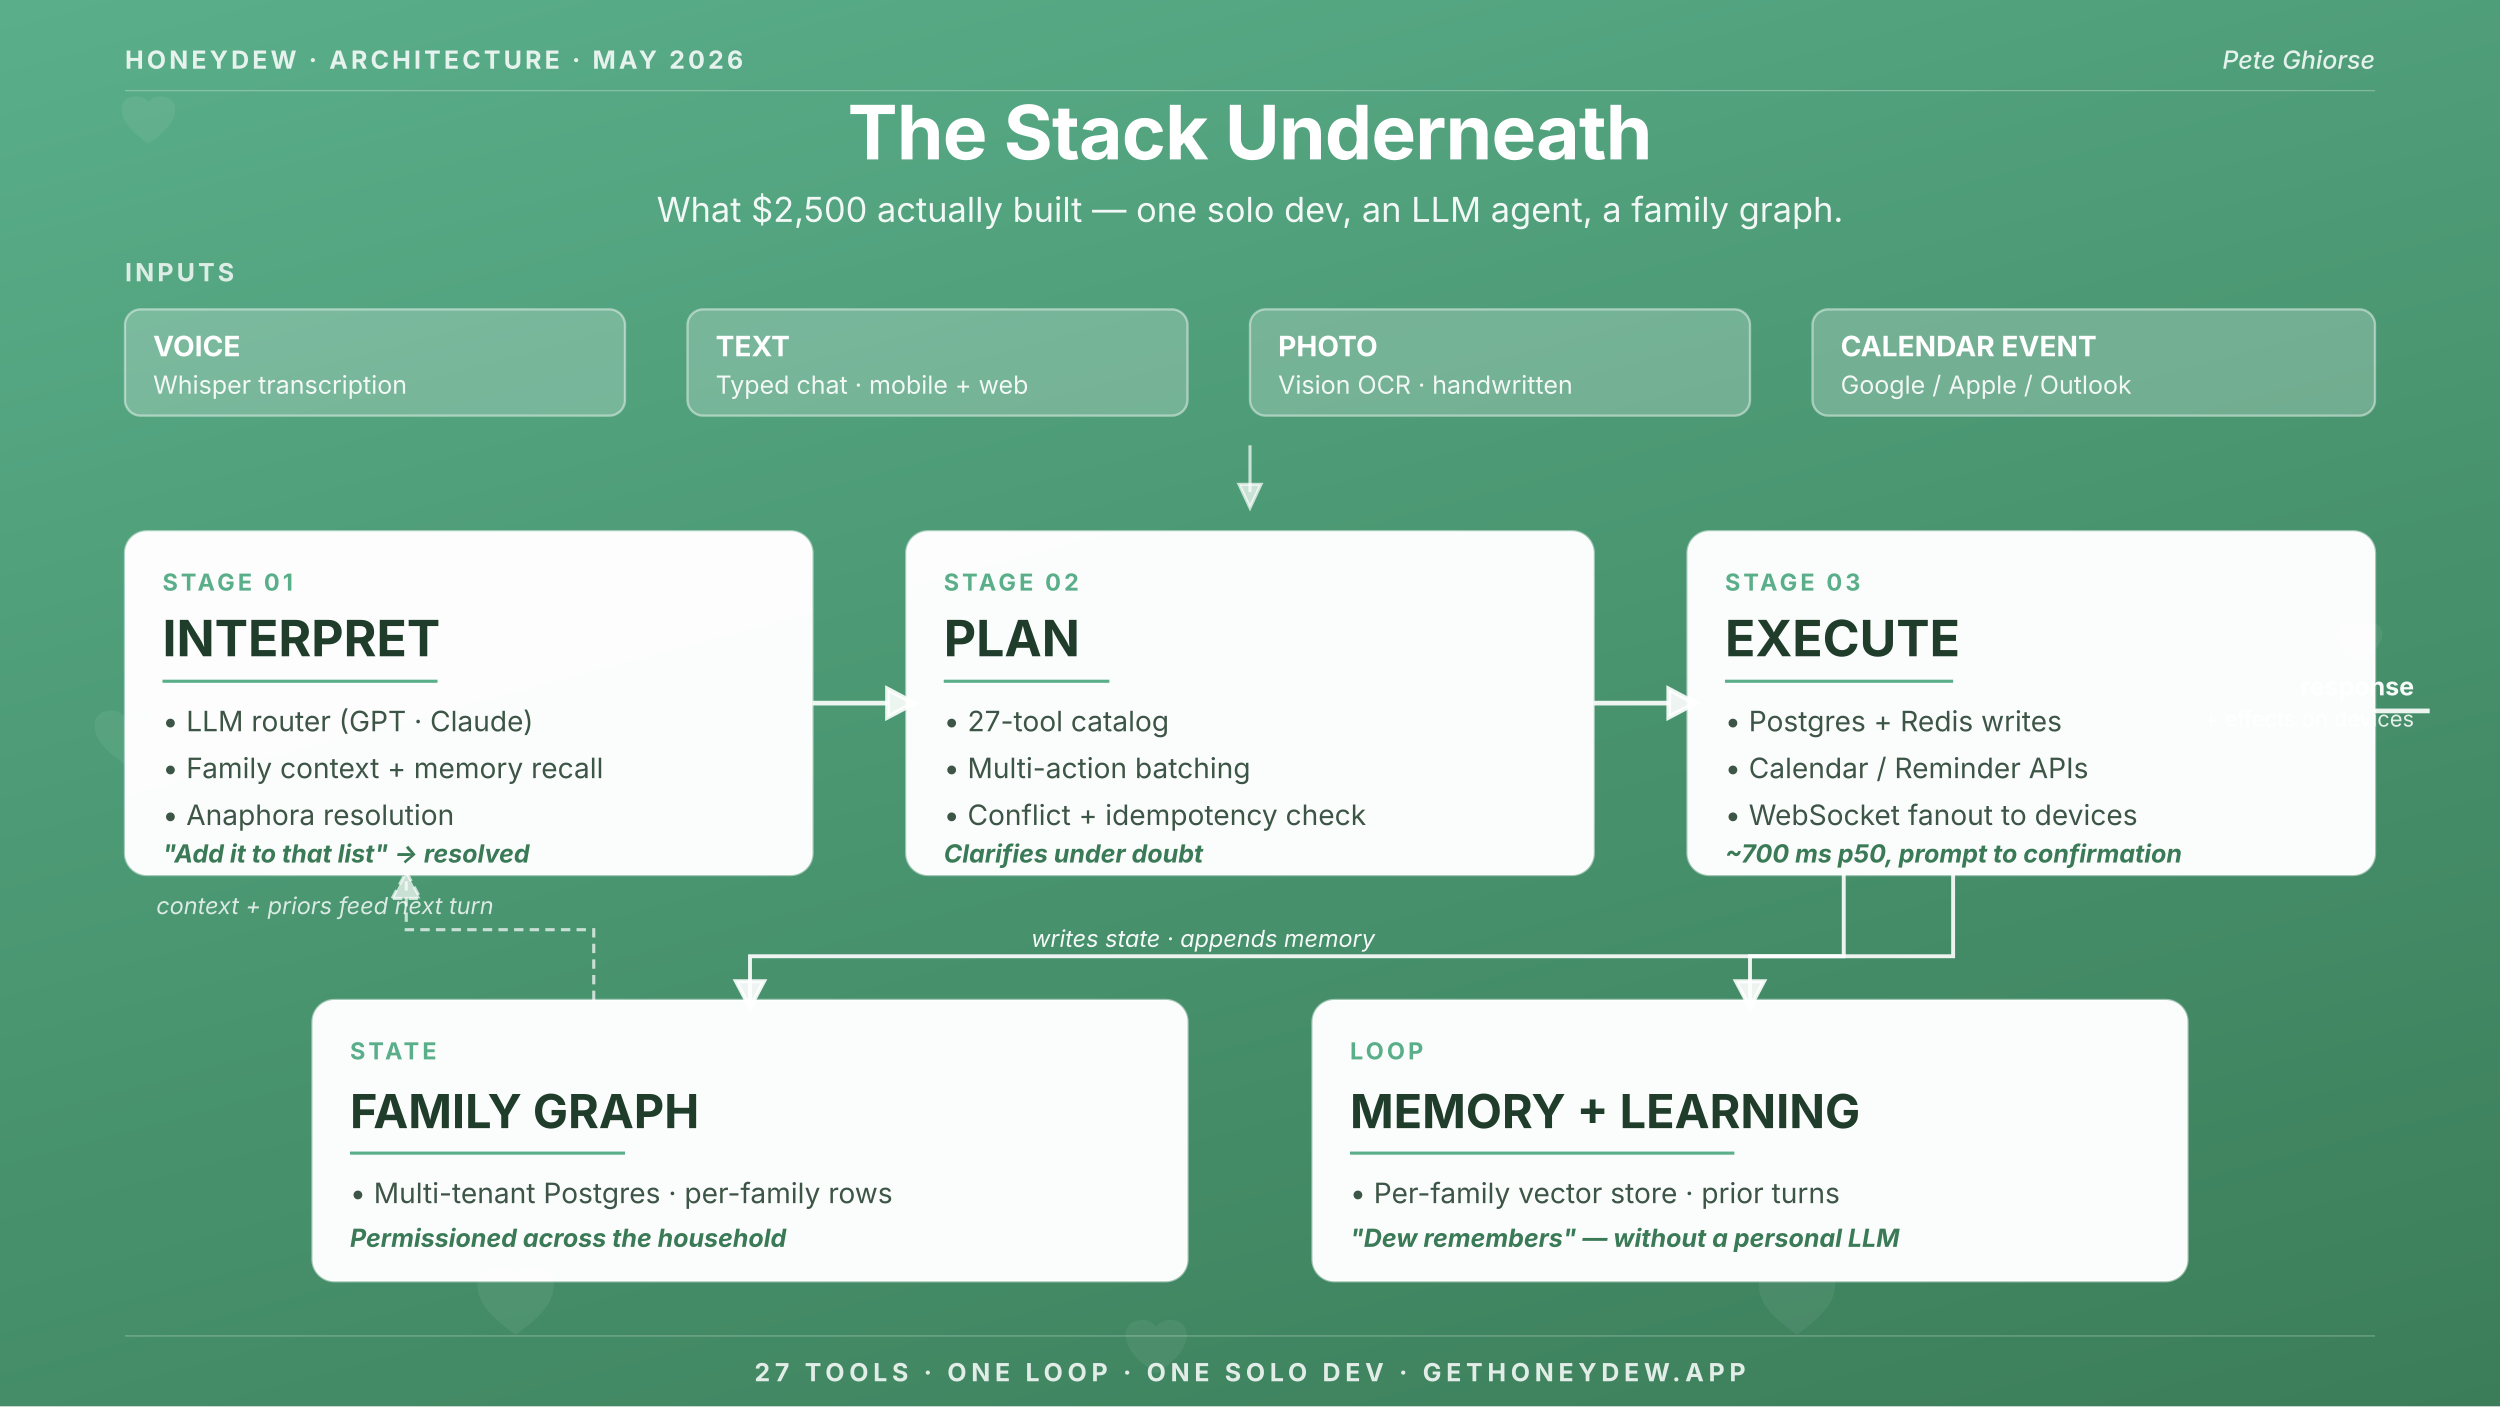
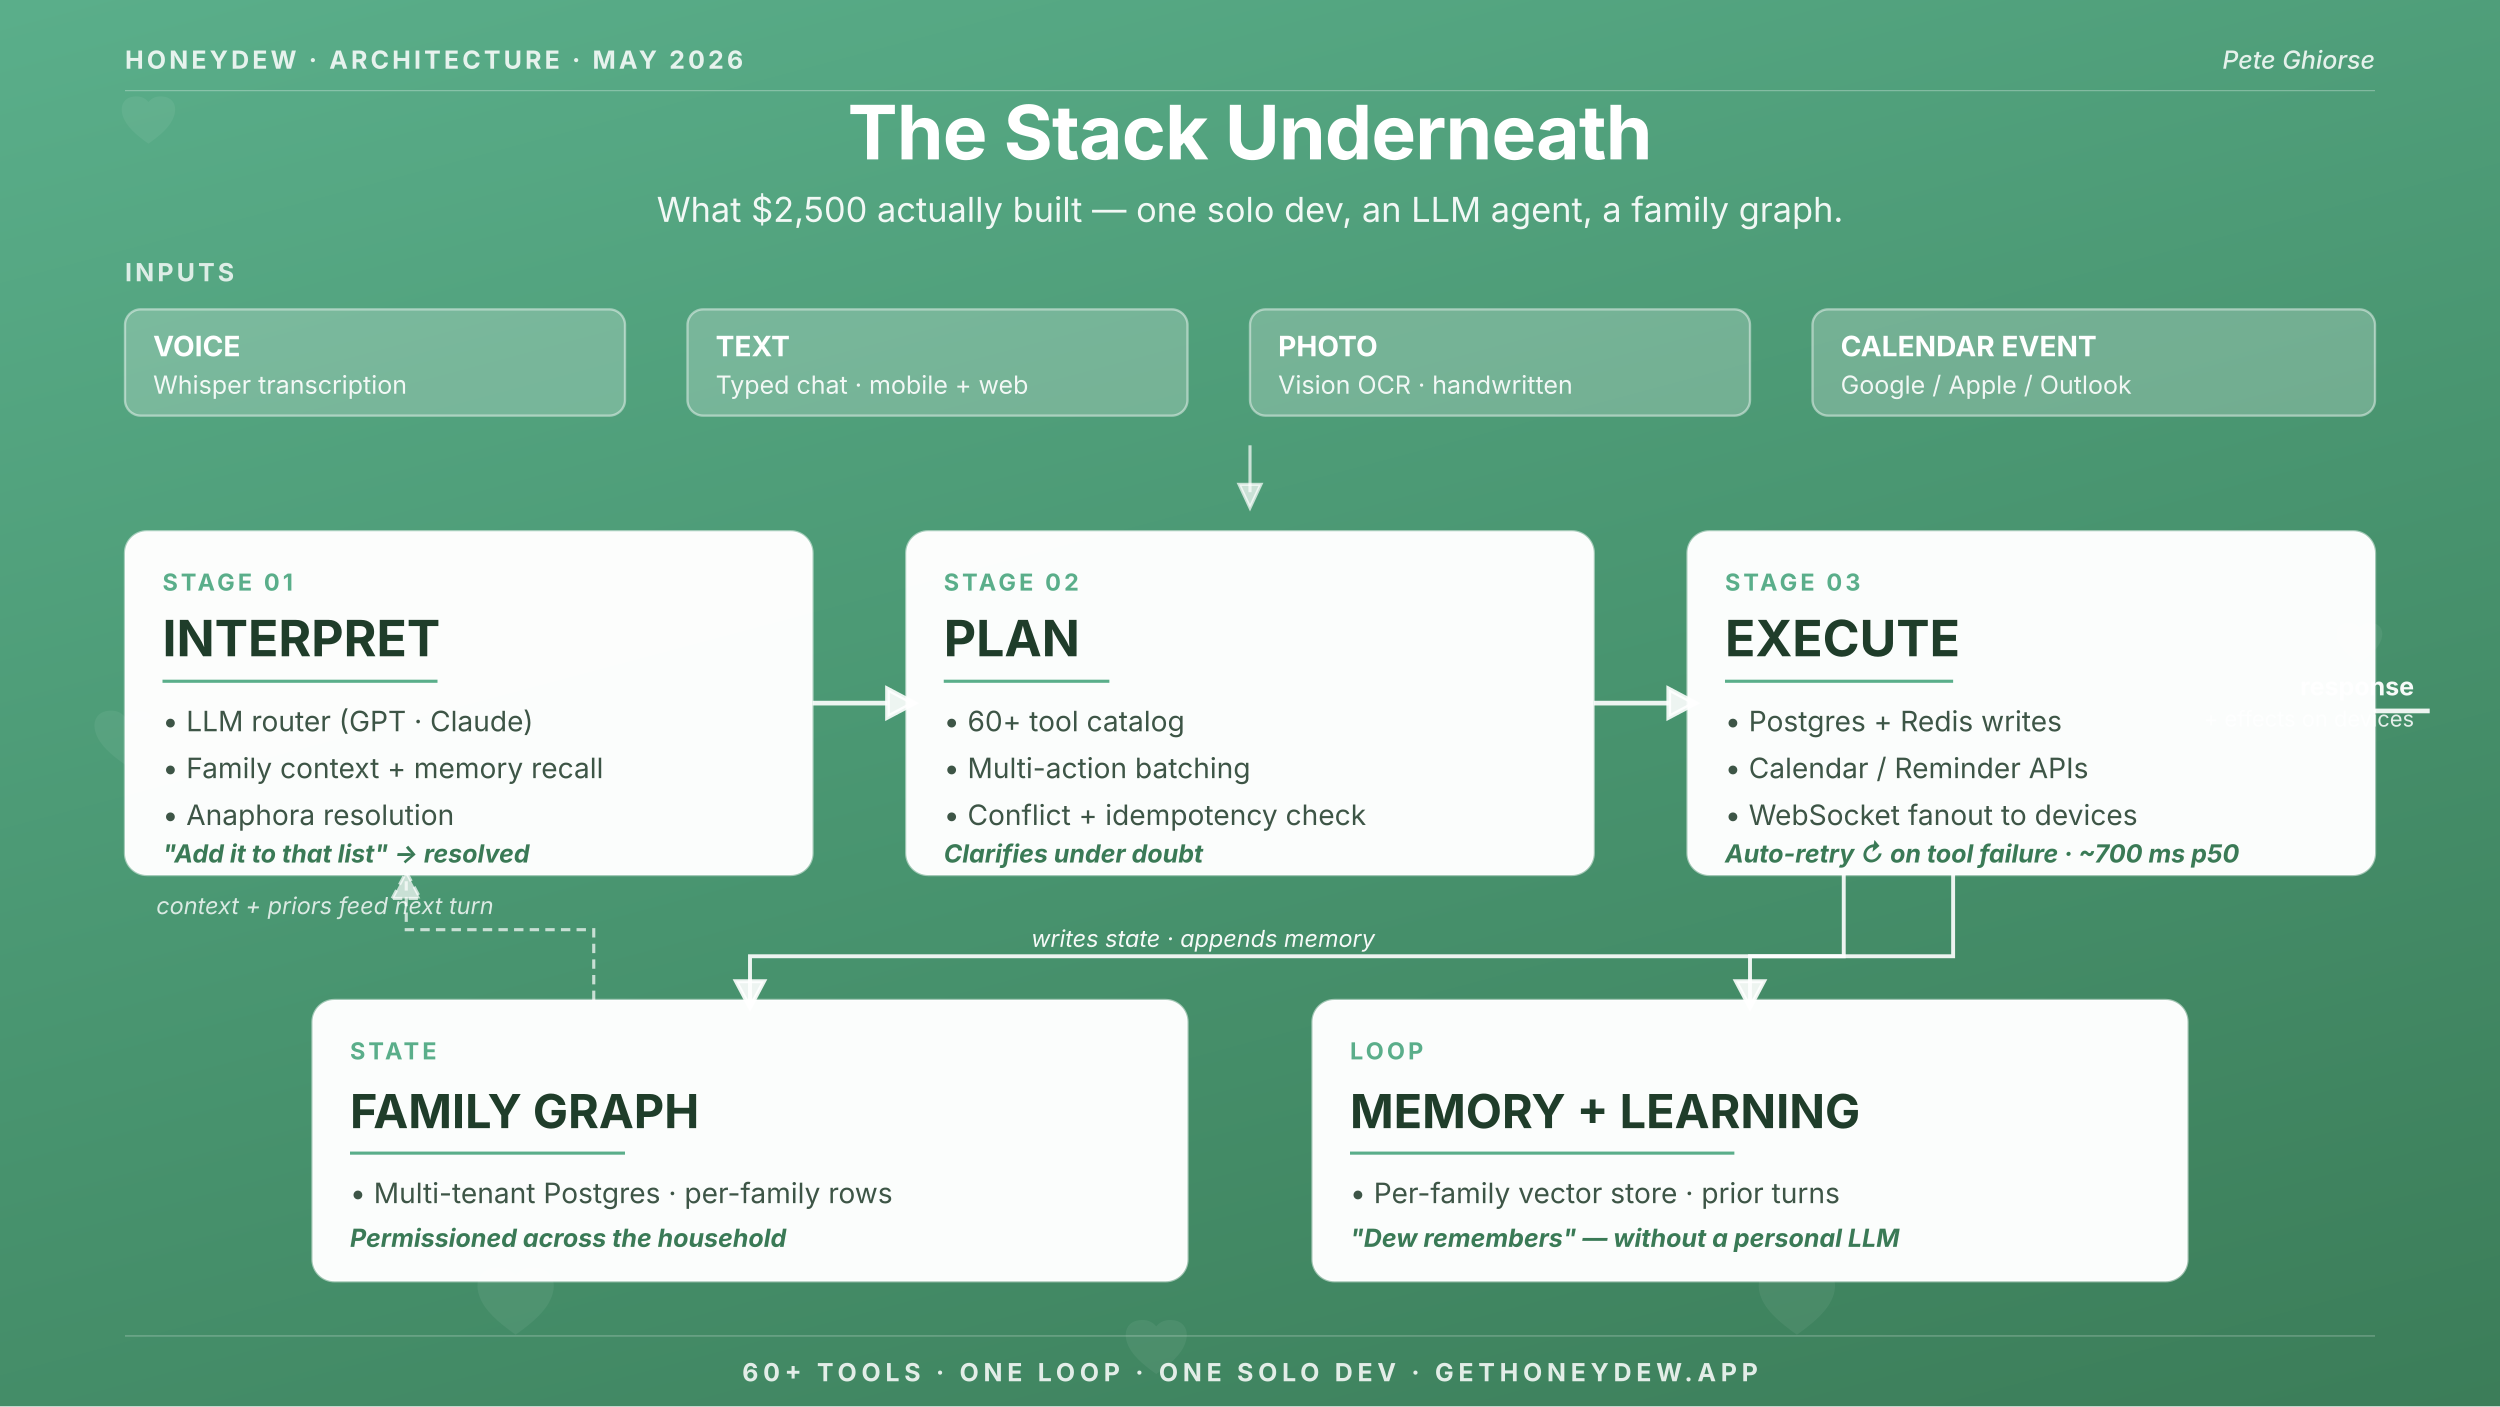
<svg xmlns="http://www.w3.org/2000/svg" viewBox="0 0 1600 900" font-family="-apple-system, BlinkMacSystemFont, 'Inter', 'Helvetica Neue', sans-serif">
  <defs>
    <linearGradient id="bgGrad" x1="0%" y1="0%" x2="100%" y2="100%" gradientTransform="rotate(20)">
      <stop offset="0%" stop-color="#5AAE8A" />
      <stop offset="50%" stop-color="#48946F" />
      <stop offset="100%" stop-color="#3A7A56" />
    </linearGradient>
    <symbol id="hdHeart" viewBox="0 0 512 512">
      <path d="M256 380 C 200 340, 152 300, 136 250 C 120 200, 144 165, 184 160 C 216 155, 240 165, 256 185 C 272 165, 296 155, 328 160 C 368 165, 392 200, 376 250 C 360 300, 312 340, 256 380 Z" fill="currentColor" />
    </symbol>
  </defs>
  <rect width="1600" height="900" fill="url(#bgGrad)" />
  <g color="rgba(255,255,255,0.06)">
    <use href="#hdHeart" x="60" y="40" width="70" height="70" />
    <use href="#hdHeart" x="280" y="780" width="100" height="100" />
    <use href="#hdHeart" x="700" y="820" width="80" height="80" />
    <use href="#hdHeart" x="1100" y="780" width="100" height="100" />
    <use href="#hdHeart" x="1480" y="380" width="60" height="60" />
    <use href="#hdHeart" x="40" y="430" width="80" height="80" />
  </g>
  <line x1="80" y1="58" x2="1520" y2="58" stroke="rgba(255,255,255,0.3)" stroke-width="0.75" />
  <text x="80" y="44" fill="rgba(255,255,255,0.85)" font-size="16" letter-spacing="2" font-weight="700">HONEYDEW · ARCHITECTURE · MAY 2026</text>
  <text x="1520" y="44" text-anchor="end" fill="rgba(255,255,255,0.85)" font-size="16" font-weight="500" font-style="italic">Pete Ghiorse</text>
  <text x="800" y="102" text-anchor="middle" fill="#FFFFFF" font-size="48" font-weight="700" letter-spacing="-0.5">The Stack Underneath</text>
  <text x="800" y="142" text-anchor="middle" fill="rgba(255,255,255,0.92)" font-size="22" font-weight="400">What $2,500 actually built — one solo dev, an LLM agent, a family graph.</text>
  <g transform="translate(80, 180)">
    <text x="0" y="0" fill="rgba(255,255,255,0.8)" font-size="16" letter-spacing="2" font-weight="700">INPUTS</text>
    <g transform="translate(0, 18)">
      <rect width="320" height="68" rx="10" fill="rgba(255,255,255,0.22)" stroke="rgba(255,255,255,0.45)" stroke-width="1.5" />
      <text x="18" y="30" fill="#FFFFFF" font-size="18" font-weight="700">VOICE</text>
      <text x="18" y="54" fill="rgba(255,255,255,0.9)" font-size="16">Whisper transcription</text>
    </g>
    <g transform="translate(360, 18)">
      <rect width="320" height="68" rx="10" fill="rgba(255,255,255,0.22)" stroke="rgba(255,255,255,0.45)" stroke-width="1.5" />
      <text x="18" y="30" fill="#FFFFFF" font-size="18" font-weight="700">TEXT</text>
      <text x="18" y="54" fill="rgba(255,255,255,0.9)" font-size="16">Typed chat · mobile + web</text>
    </g>
    <g transform="translate(720, 18)">
      <rect width="320" height="68" rx="10" fill="rgba(255,255,255,0.22)" stroke="rgba(255,255,255,0.45)" stroke-width="1.5" />
      <text x="18" y="30" fill="#FFFFFF" font-size="18" font-weight="700">PHOTO</text>
      <text x="18" y="54" fill="rgba(255,255,255,0.9)" font-size="16">Vision OCR · handwritten</text>
    </g>
    <g transform="translate(1080, 18)">
      <rect width="360" height="68" rx="10" fill="rgba(255,255,255,0.22)" stroke="rgba(255,255,255,0.45)" stroke-width="1.5" />
      <text x="18" y="30" fill="#FFFFFF" font-size="18" font-weight="700">CALENDAR EVENT</text>
      <text x="18" y="54" fill="rgba(255,255,255,0.9)" font-size="16">Google / Apple / Outlook</text>
    </g>
  </g>
  <g stroke="rgba(255,255,255,0.7)" stroke-width="2" fill="none">
    <line x1="800" y1="285" x2="800" y2="315" />
    <polygon points="793,310 800,325 807,310" fill="rgba(255,255,255,0.7)" />
  </g>
  <g transform="translate(80, 340)">
    <rect width="440" height="220" rx="14" fill="rgba(255,255,255,0.98)" stroke="rgba(255,255,255,0.5)" stroke-width="1.5" />
    <text x="24" y="38" fill="#5AAE8A" font-size="15" letter-spacing="2" font-weight="700">STAGE 01</text>
    <text x="24" y="80" fill="#1F3D2A" font-size="32" font-weight="700">INTERPRET</text>
    <line x1="24" y1="96" x2="200" y2="96" stroke="#5AAE8A" stroke-width="2" />
    <text x="24" y="128" fill="#3D5546" font-size="18">• LLM router (GPT · Claude)</text>
    <text x="24" y="158" fill="#3D5546" font-size="18">• Family context + memory recall</text>
    <text x="24" y="188" fill="#3D5546" font-size="18">• Anaphora resolution</text>
    <text x="24" y="212" fill="#3A7A56" font-size="16" font-weight="700" font-style="italic">"Add it to that list" → resolved</text>
  </g>
  <g stroke="rgba(255,255,255,0.9)" stroke-width="3" fill="none">
    <line x1="520" y1="450" x2="568" y2="450" />
    <polygon points="568,441 585,450 568,459" fill="rgba(255,255,255,0.9)" />
  </g>
  <g transform="translate(580, 340)">
    <rect width="440" height="220" rx="14" fill="rgba(255,255,255,0.98)" stroke="rgba(255,255,255,0.5)" stroke-width="1.5" />
    <text x="24" y="38" fill="#5AAE8A" font-size="15" letter-spacing="2" font-weight="700">STAGE 02</text>
    <text x="24" y="80" fill="#1F3D2A" font-size="32" font-weight="700">PLAN</text>
    <line x1="24" y1="96" x2="130" y2="96" stroke="#5AAE8A" stroke-width="2" />
-     <text x="24" y="128" fill="#3D5546" font-size="18">• 27-tool catalog</text>
+     <text x="24" y="128" fill="#3D5546" font-size="18">• 60+ tool catalog</text>
    <text x="24" y="158" fill="#3D5546" font-size="18">• Multi-action batching</text>
    <text x="24" y="188" fill="#3D5546" font-size="18">• Conflict + idempotency check</text>
    <text x="24" y="212" fill="#3A7A56" font-size="16" font-weight="700" font-style="italic">Clarifies under doubt</text>
  </g>
  <g stroke="rgba(255,255,255,0.9)" stroke-width="3" fill="none">
    <line x1="1020" y1="450" x2="1068" y2="450" />
    <polygon points="1068,441 1085,450 1068,459" fill="rgba(255,255,255,0.9)" />
  </g>
  <g transform="translate(1080, 340)">
    <rect width="440" height="220" rx="14" fill="rgba(255,255,255,0.98)" stroke="rgba(255,255,255,0.5)" stroke-width="1.5" />
    <text x="24" y="38" fill="#5AAE8A" font-size="15" letter-spacing="2" font-weight="700">STAGE 03</text>
    <text x="24" y="80" fill="#1F3D2A" font-size="32" font-weight="700">EXECUTE</text>
    <line x1="24" y1="96" x2="170" y2="96" stroke="#5AAE8A" stroke-width="2" />
    <text x="24" y="128" fill="#3D5546" font-size="18">• Postgres + Redis writes</text>
    <text x="24" y="158" fill="#3D5546" font-size="18">• Calendar / Reminder APIs</text>
    <text x="24" y="188" fill="#3D5546" font-size="18">• WebSocket fanout to devices</text>
-     <text x="24" y="212" fill="#3A7A56" font-size="16" font-weight="700" font-style="italic">~700 ms p50, prompt to confirmation</text>
+     <text x="24" y="212" fill="#3A7A56" font-size="16" font-weight="700" font-style="italic">Auto-retry ↻ on tool failure · ~700 ms p50</text>
  </g>
  <g stroke="rgba(255,255,255,0.9)" stroke-width="2.5" fill="none">
    <path d="M 1180 560 L 1180 612 L 480 612 L 480 640" />
    <polygon points="471,628 480,645 489,628" fill="rgba(255,255,255,0.9)" />
  </g>
  <text x="660" y="606" fill="rgba(255,255,255,0.95)" font-size="15" font-style="italic">writes state · appends memory</text>
  <g stroke="rgba(255,255,255,0.9)" stroke-width="2.5" fill="none">
    <path d="M 1250 560 L 1250 612 L 1120 612 L 1120 640" />
    <polygon points="1111,628 1120,645 1129,628" fill="rgba(255,255,255,0.9)" />
  </g>
  <g stroke="rgba(255,255,255,0.7)" stroke-width="2" fill="none" stroke-dasharray="6,4">
    <path d="M 380 640 L 380 595 L 260 595 L 260 560" />
    <polygon points="251,575 260,558 269,575" fill="rgba(255,255,255,0.7)" />
  </g>
  <text x="100" y="585" fill="rgba(255,255,255,0.8)" font-size="15" font-style="italic">context + priors feed next turn</text>
  <g transform="translate(200, 640)">
    <rect width="560" height="180" rx="14" fill="rgba(255,255,255,0.98)" stroke="rgba(255,255,255,0.5)" stroke-width="1.5" />
    <text x="24" y="38" fill="#5AAE8A" font-size="15" letter-spacing="2" font-weight="700">STATE</text>
    <text x="24" y="82" fill="#1F3D2A" font-size="30" font-weight="700">FAMILY GRAPH</text>
    <line x1="24" y1="98" x2="200" y2="98" stroke="#5AAE8A" stroke-width="2" />
    <text x="24" y="130" fill="#3D5546" font-size="18">• Multi-tenant Postgres · per-family rows</text>
    <text x="24" y="158" fill="#3A7A56" font-size="16" font-weight="700" font-style="italic">Permissioned across the household</text>
  </g>
  <g transform="translate(840, 640)">
    <rect width="560" height="180" rx="14" fill="rgba(255,255,255,0.98)" stroke="rgba(255,255,255,0.5)" stroke-width="1.5" />
    <text x="24" y="38" fill="#5AAE8A" font-size="15" letter-spacing="2" font-weight="700">LOOP</text>
    <text x="24" y="82" fill="#1F3D2A" font-size="30" font-weight="700">MEMORY + LEARNING</text>
    <line x1="24" y1="98" x2="270" y2="98" stroke="#5AAE8A" stroke-width="2" />
    <text x="24" y="130" fill="#3D5546" font-size="18">• Per-family vector store · prior turns</text>
    <text x="24" y="158" fill="#3A7A56" font-size="16" font-weight="700" font-style="italic">"Dew remembers" — without a personal LLM</text>
  </g>
  <text x="1545" y="445" fill="rgba(255,255,255,0.95)" font-size="16" font-weight="700" text-anchor="end">response</text>
  <text x="1545" y="465" fill="rgba(255,255,255,0.85)" font-size="14" text-anchor="end">+ effects on devices</text>
  <g stroke="rgba(255,255,255,0.9)" stroke-width="3" fill="none">
    <line x1="1520" y1="455" x2="1555" y2="455" />
  </g>
  <line x1="80" y1="855" x2="1520" y2="855" stroke="rgba(255,255,255,0.3)" stroke-width="0.75" />
-   <text x="800" y="884" text-anchor="middle" fill="rgba(255,255,255,0.85)" font-size="16" letter-spacing="3" font-weight="700">27 TOOLS · ONE LOOP · ONE SOLO DEV · GETHONEYDEW.APP</text>
+   <text x="800" y="884" text-anchor="middle" fill="rgba(255,255,255,0.85)" font-size="16" letter-spacing="3" font-weight="700">60+ TOOLS · ONE LOOP · ONE SOLO DEV · GETHONEYDEW.APP</text>
</svg>
